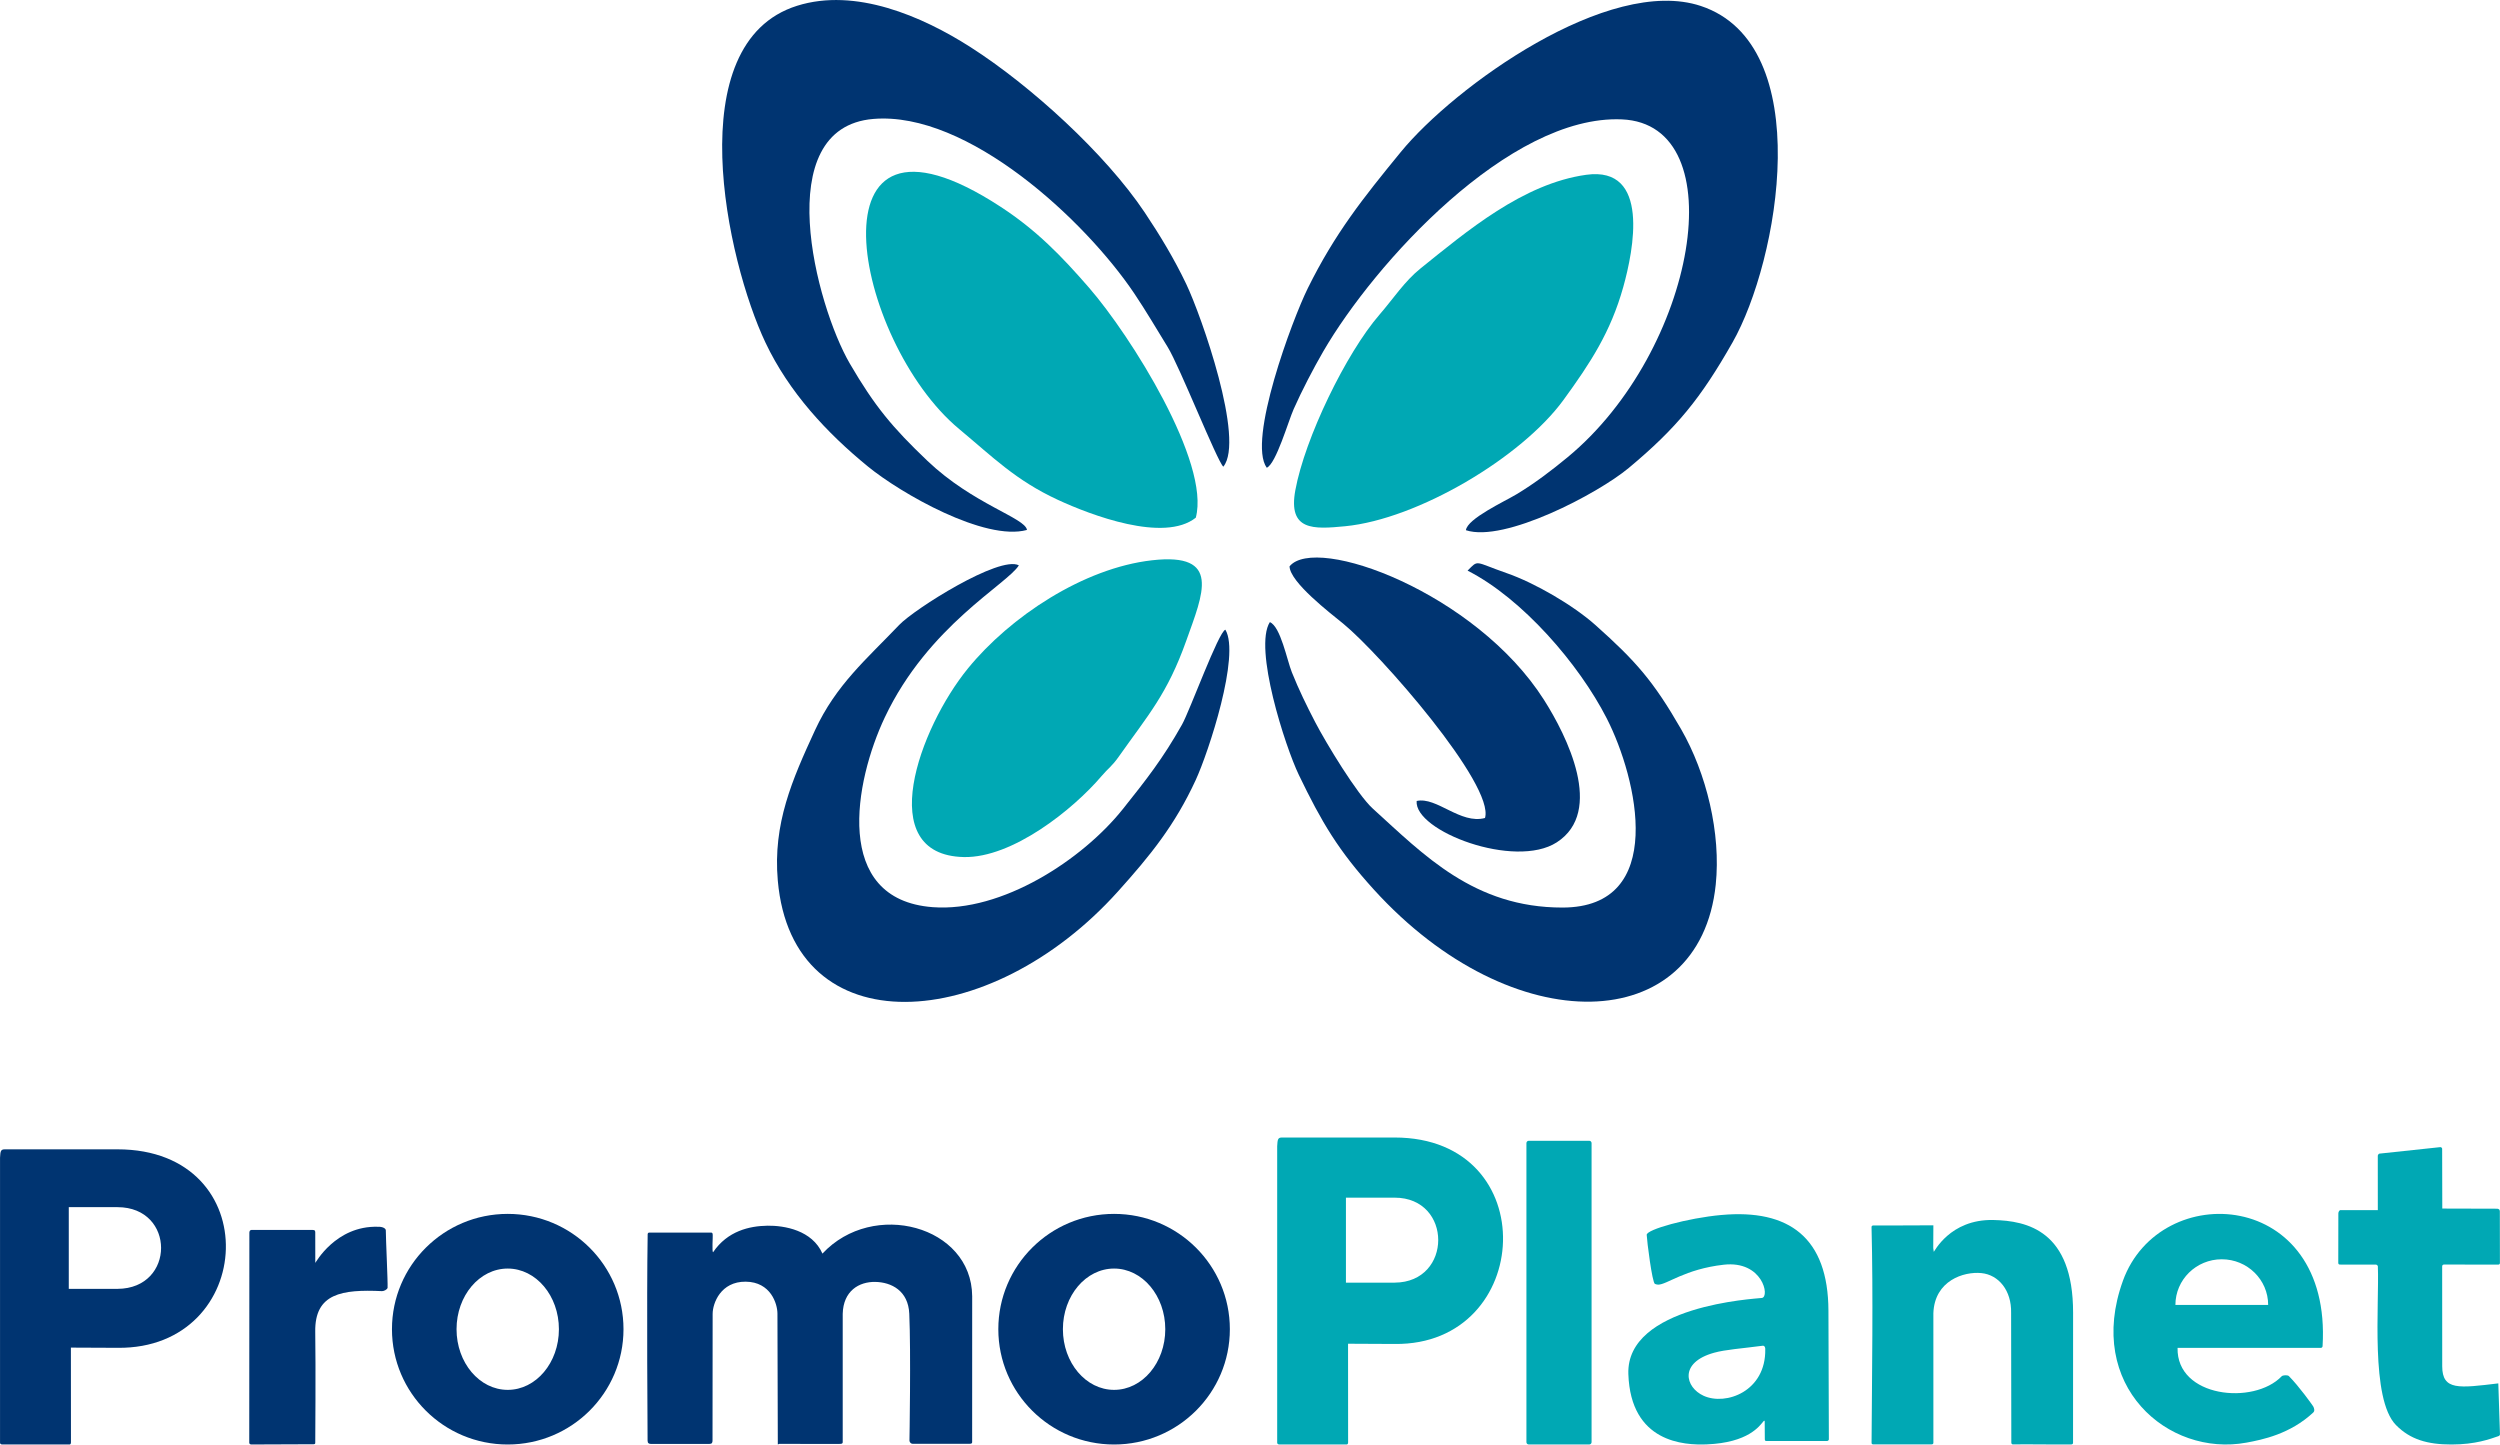
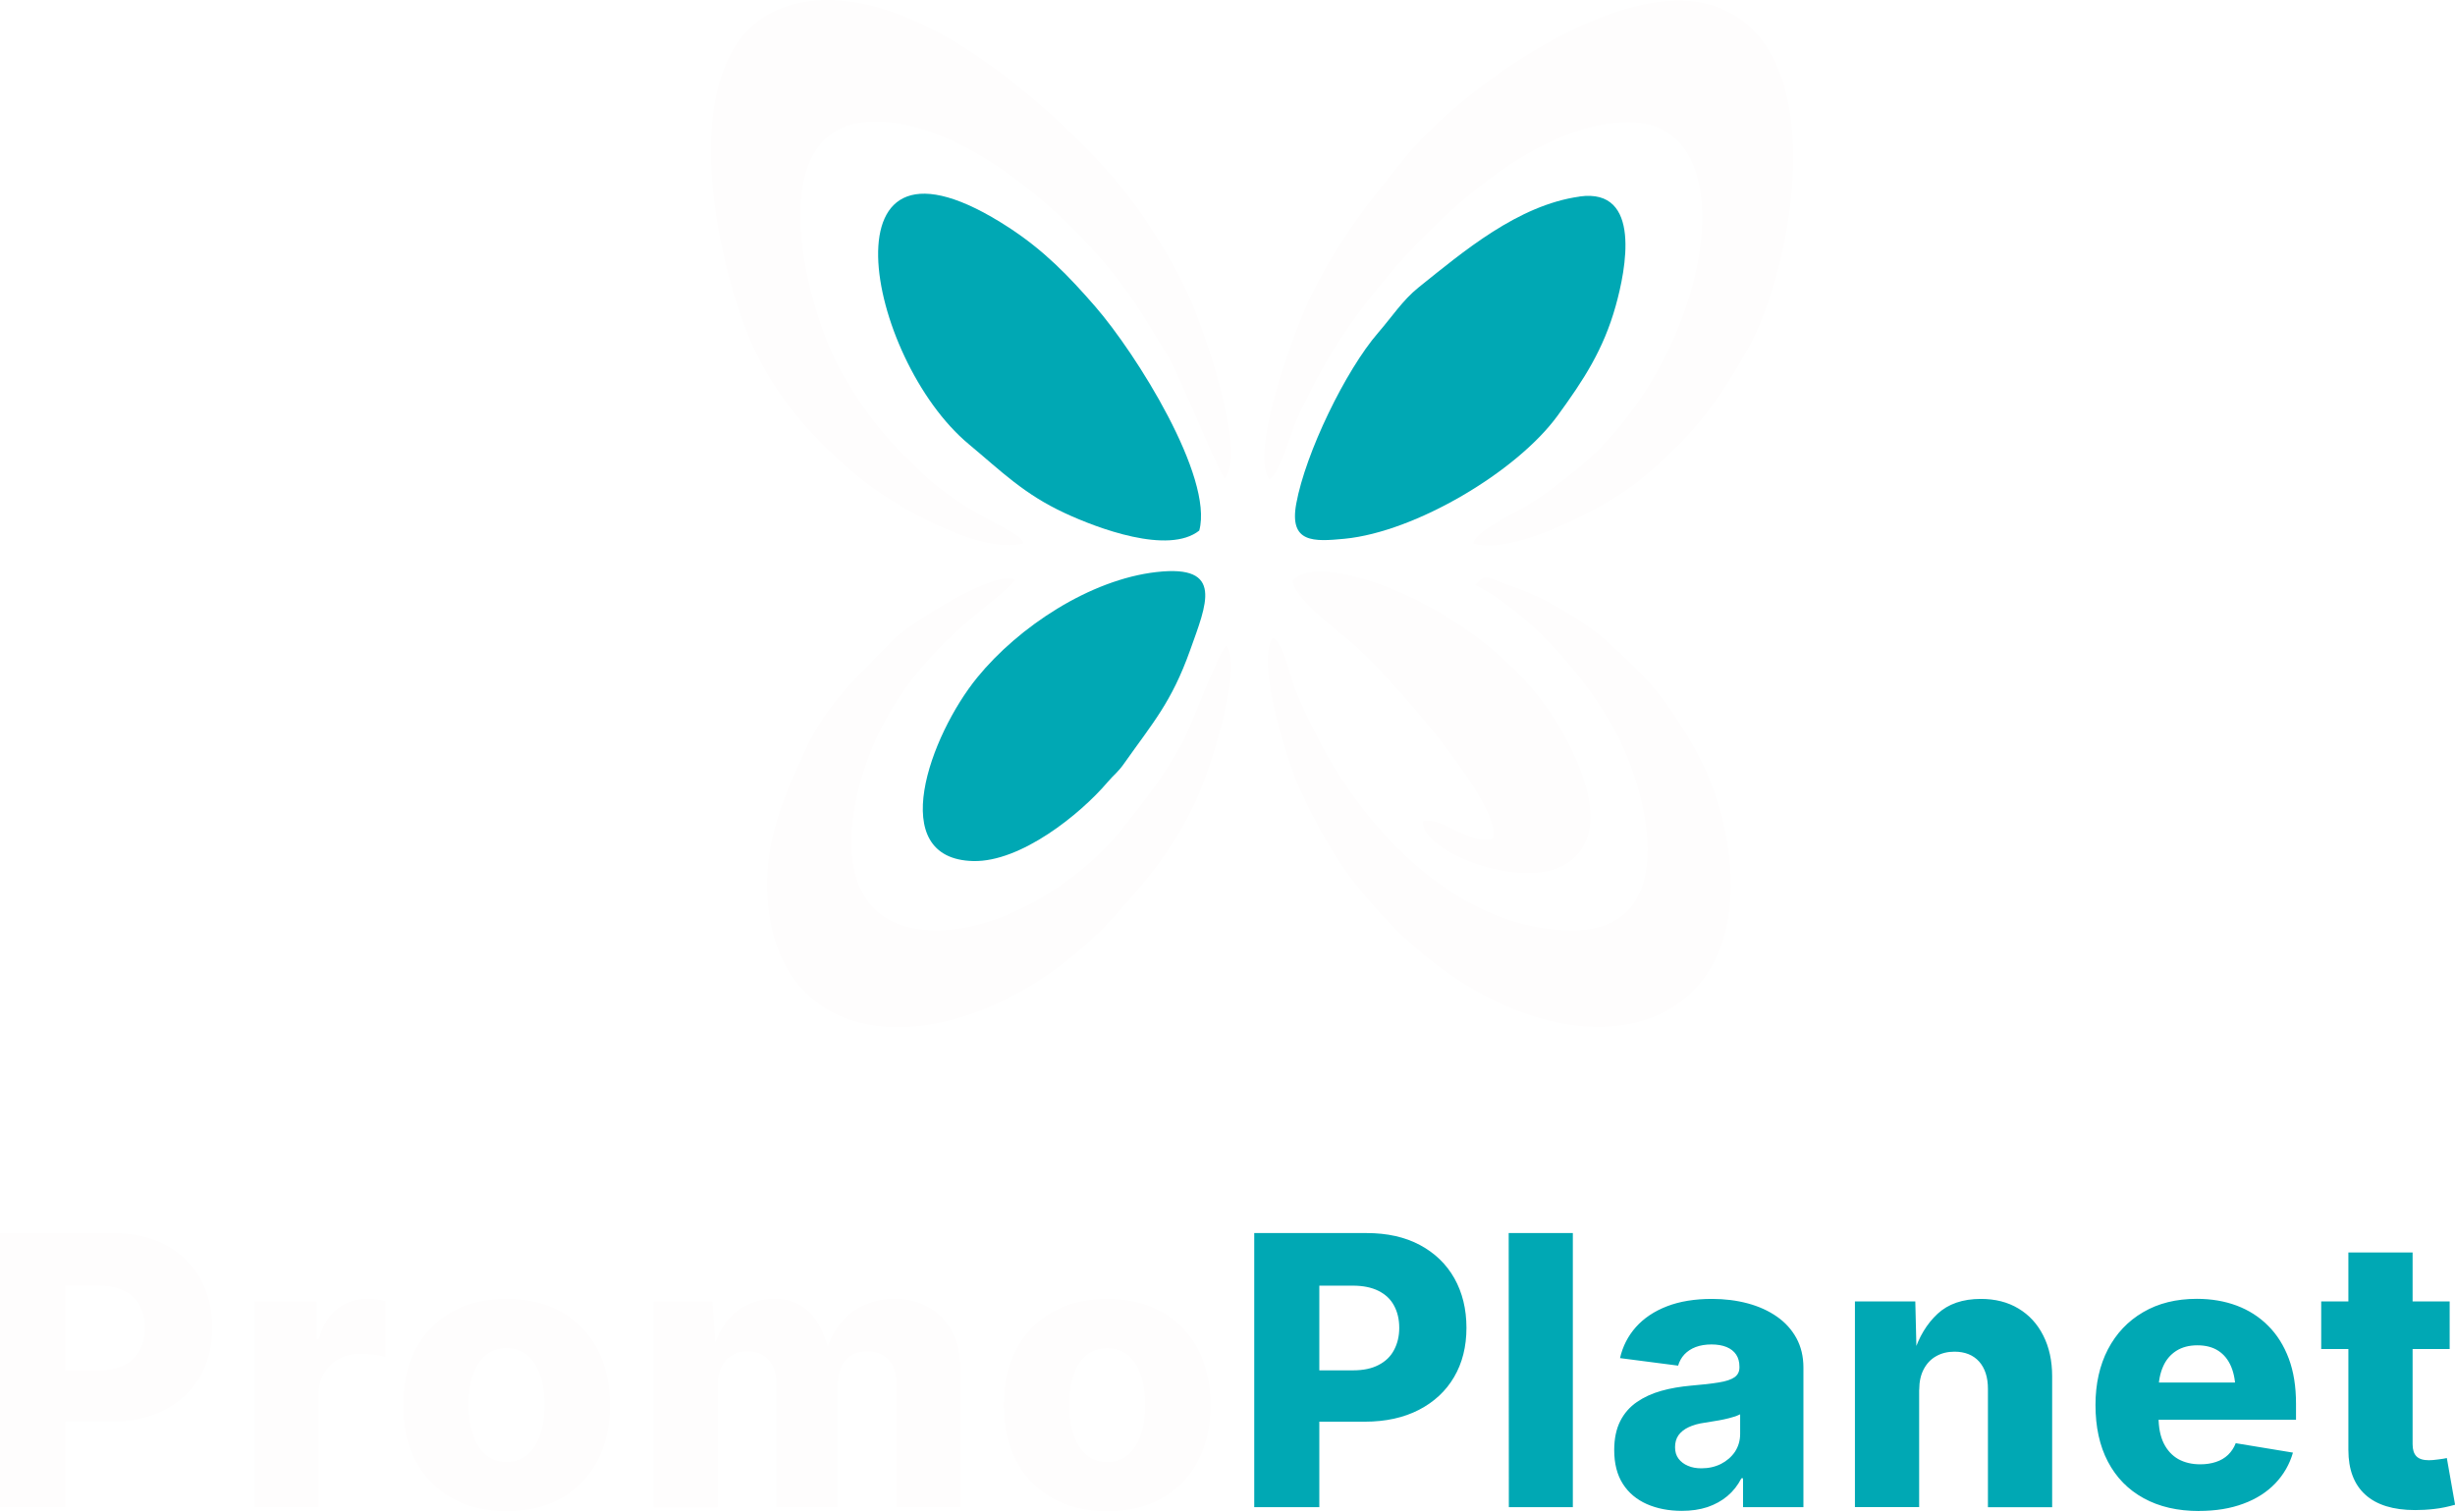
- <svg xmlns="http://www.w3.org/2000/svg" xml:space="preserve" width="45mm" height="26.001mm" version="1.1" style="shape-rendering:geometricPrecision; text-rendering:geometricPrecision; image-rendering:optimizeQuality; fill-rule:evenodd; clip-rule:evenodd" viewBox="0 0 1523.33 880.19">
+ <svg xmlns="http://www.w3.org/2000/svg" xml:space="preserve" width="28.567mm" height="17.586mm" version="1.1" style="shape-rendering:geometricPrecision; text-rendering:geometricPrecision; image-rendering:optimizeQuality; fill-rule:evenodd; clip-rule:evenodd" viewBox="0 0 312.69 192.49">
  <defs>
    <style type="text/css">
   
-     .fil0 {fill:#003471}
-     .fil1 {fill:#00A8B4}
-     .fil3 {fill:#003471;fill-rule:nonzero}
-     .fil2 {fill:#00A8B4;fill-rule:nonzero}
+     .fil2 {fill:#FEFDFD}
+     .fil3 {fill:#00A8B4}
+     .fil0 {fill:#FEFDFD;fill-rule:nonzero}
+     .fil1 {fill:#00A8B4;fill-rule:nonzero}
   
  </style>
  </defs>
  <g id="Capa_x0020_1">
-     <g id="_2330163249840">
-       <path class="fil0" d="M771.88 285.02c5.66,-2.46 13.07,-28.23 16.39,-35.73 4.9,-11.08 11.96,-24.67 18.06,-35.19 31,-53.46 113.29,-144.26 181.9,-141.36 69.51,2.94 45.31,141.19 -33.11,205.93 -9.73,8.03 -19.89,15.78 -30.91,22.43 -7.36,4.44 -30.23,14.98 -30.97,21.98 23.36,7.72 80.41,-22.26 99.19,-37.92 29.35,-24.46 43.95,-42.54 63.24,-76.48 28.26,-49.72 51.77,-181.47 -19.33,-205.05 -56.13,-18.62 -150.15,49.13 -182.84,89.06 -23,28.1 -40.07,49.51 -56.63,82.98 -9.37,18.94 -36.94,92.91 -24.99,109.35z" />
-       <path class="fil0" d="M625.77 322.92c-1.01,-7.4 -32.89,-15.63 -60.72,-42.16 -21.31,-20.32 -32.09,-33.23 -47.27,-59.29 -20.48,-35.19 -49.26,-143.7 14.38,-149 57.63,-4.8 129.05,61.84 158.93,106.26 7.23,10.74 13.68,21.81 20.43,32.76 7.19,11.65 30.19,69.7 33.89,72.88 13.25,-16.19 -13.37,-91.94 -22.61,-111.32 -7.26,-15.22 -15.92,-29.59 -25.32,-43.64 -23.9,-35.72 -69.34,-77.16 -106.05,-100.64 -29.62,-18.95 -70.21,-36.43 -105.75,-25.25 -72.17,22.7 -42.89,155.36 -19.25,205.25 14.33,30.24 37.29,54.95 62.42,75.49 20.03,16.37 71.27,45.71 96.9,38.66z" />
-       <path class="fil1" d="M966.53 106.51c-38.56,5.37 -72.85,34.48 -100.88,57 -9.83,7.89 -16.6,18.43 -25.07,28.21 -20.38,23.51 -45.47,75.26 -51.3,107.03 -4.54,24.73 11,23.79 30.33,21.91 44.21,-4.3 107.61,-41.92 133.13,-77.03 16.29,-22.41 28.68,-41.24 36.36,-68.71 6.27,-22.42 16.63,-73.87 -22.57,-68.41z" />
-       <path class="fil1" d="M728.64 315.43c8.98,-33.52 -39.64,-110.87 -65.04,-140.1 -16.78,-19.31 -31.89,-34.97 -53.99,-49.39 -120.41,-78.56 -89.54,81.95 -25.21,135.45 20.59,17.13 34.43,31.25 60.18,43.18 20.1,9.31 64.74,26.29 84.07,10.86z" />
-       <path class="fil0" d="M894.25 347.72c33.19,16.85 67.83,56.78 84.82,90.07 18.72,36.68 37.01,115.18 -26.99,115.22 -53.92,0.04 -84.58,-32.18 -115.55,-60.26 -9.62,-8.72 -28.58,-40.11 -35.11,-52.66 -5.3,-10.19 -9.93,-19.68 -14.24,-30.41 -2.99,-7.47 -6.86,-27.86 -13.42,-30.6 -10.02,15.75 9.33,75.77 17.65,93.07 13.95,28.98 24.15,46.14 45.68,69.85 84.65,93.22 198.7,90.06 208.37,-3.01 3.23,-31.11 -5.59,-67.71 -21.13,-94.71 -16.9,-29.36 -27.61,-41.46 -52.07,-63.31 -13.63,-12.17 -37.01,-25.78 -54.36,-31.8 -19.67,-6.83 -16.79,-8.37 -23.66,-1.45z" />
-       <path class="fil0" d="M746.67 383.69c-4.17,1.23 -21.65,49.33 -26.44,57.84 -11.65,20.71 -21.65,33.42 -36.07,51.5 -24.67,30.92 -73.69,62.92 -115.84,59.74 -61.38,-4.62 -47.5,-76.94 -29.19,-115.63 26.42,-55.85 74.73,-81.24 81.7,-92.66 -11.82,-6.17 -63.73,26.66 -72.91,36.3 -19.74,20.73 -38.54,36.49 -51.32,64.19 -13.88,30.09 -25.72,56.94 -22.67,91.58 8.91,101.29 129.02,93.68 207.23,6.7 19.75,-21.96 34.68,-40.35 47.4,-67.9 7.93,-17.17 27.28,-76.16 18.11,-91.65z" />
-       <path class="fil1" d="M701.95 341.4c-41.79,4.74 -86.45,34.4 -112.13,65.87 -29.65,36.32 -57.96,113.77 -2.52,114.97 29.59,0.64 66.62,-29.02 83.83,-49.25 4.34,-5.1 6.33,-5.92 10.52,-11.87 17.92,-25.42 29.58,-38.09 41.19,-70.74 10.19,-28.66 21.65,-53.8 -20.88,-48.98z" />
-       <path class="fil0" d="M785.76 345.13c0.32,9.71 24.82,28.45 32.73,34.91 22.31,18.23 92.4,98.28 86.37,118.4 -15,4.04 -29.47,-13.13 -41.65,-10.37 -1.57,18.31 59.82,41.69 85.38,25.2 29.22,-18.84 6.16,-64.89 -7.84,-86.9 -41.45,-65.15 -138.96,-100.92 -155,-81.26z" />
-       <polygon class="fil2" points="232.78,879.7 232.78,880.19 " />
-       <polygon class="fil2" points="140.08,879.71 140.08,880.19 " />
-       <path class="fil3" d="M192.11 769.57c0,0 -0.01,-18.53 -0.02,-18.75 0,-1.23 -0.67,-1.37 -2.03,-1.38 0,0 -24.72,0 -36.43,0 -1.38,-0.06 -1.78,0.84 -1.69,2.04l-0.07 127.68c0,0.66 0.69,1.04 1.3,1.02 0,0 27.18,-0.15 37.93,-0.15 0.98,0.01 0.99,-0.56 0.99,-1.01 0,-0.03 0.34,-45.92 -0.01,-67.52 -0.38,-23.43 16.3,-25.9 40.67,-24.76 1.11,0.03 2.99,-0.83 3.41,-1.97 0.2,-3.79 -1.08,-29.8 -1.08,-35.09 -0.02,-1.13 -1.83,-2.23 -4.65,-2.16 -25.95,-0.85 -38.32,22.31 -38.34,22.05z" />
-       <path class="fil3" d="M467.42 746.88c-10.68,0.17 -24.16,3.18 -32.91,16.15 -0.76,0 -0.12,-9.63 -0.23,-10.29 0.01,-1.3 -0.27,-1.71 -1.06,-1.68 0,0 -37.63,0 -37.63,0 -0.45,-0 -0.94,0.33 -0.95,0.98 -0.66,39.17 -0.05,125.83 -0.05,125.83 -0,1.55 0.87,1.96 1.98,1.96l35.66 0.01c1.57,0.01 1.93,-0.74 1.93,-2.12l0.07 -77.11c0.01,-6.54 4.96,-19.77 20.16,-19.63 15.2,0.14 19.32,13.41 19.33,19.48l0.22 79.48c0.01,0.6 0.38,-0.12 0.88,-0.12l36.64 0.01c1.41,0 2,-0.17 2.03,-0.99 0,0 0,-39.18 0,-78.29 0.35,-13.95 9.92,-19.6 19.82,-19.43 9.89,0.17 20.12,5.39 20.74,19.38 1.05,23.56 0.11,77.27 0.11,77.27 0.12,1.41 1.15,2 1.99,2 0,0 34.4,-0.01 34.63,-0.01 1.17,0 1.58,-0.28 1.58,-1.04 0,0 0.02,-88.42 0.02,-88.57l-0 -0.33c-0.34,-42.89 -60.39,-59.08 -91.24,-25.95 -6.25,-14.21 -23.05,-17.17 -33.73,-17.01z" />
-       <path class="fil3" d="M2.9 700.33c-2.56,0.01 -2.66,1.25 -2.89,5.12 -0.01,0.25 0,116.5 0,173.7 -0.01,0.49 0.5,1 1.08,1l41.28 0.04c0.5,0 0.86,-0.46 0.86,-1.35 -0.04,-8.36 -0.09,-57.69 -0.04,-57.69l28.49 0.13c84.67,0.91 91.2,-120.95 -0.14,-120.95l-68.64 -0zm39 35.24c13.93,0 15.75,0 29.68,0 35.43,0 35.4,49.61 0.04,49.78 -13.93,0 -15.79,0.02 -29.72,0.02 0,-16.6 0,-33.2 0,-49.81z" />
-       <path class="fil0" d="M309.37 739.67c38.96,0 70.54,31.46 70.54,70.26 0,38.8 -31.58,70.26 -70.54,70.26 -38.96,0 -70.54,-31.46 -70.54,-70.26 0,-38.81 31.58,-70.26 70.54,-70.26zm0 33.31c17.22,0 31.19,16.55 31.19,36.96 0,20.41 -13.96,36.96 -31.19,36.96 -17.23,0 -31.19,-16.55 -31.19,-36.96 0,-20.41 13.96,-36.96 31.19,-36.96z" />
-       <path class="fil0" d="M678.85 739.67c38.96,0 70.54,31.46 70.54,70.26 0,38.8 -31.58,70.26 -70.54,70.26 -38.96,0 -70.54,-31.46 -70.54,-70.26 0,-38.81 31.58,-70.26 70.54,-70.26zm0 33.31c17.23,0 31.19,16.55 31.19,36.96 0,20.41 -13.96,36.96 -31.19,36.96 -17.22,0 -31.19,-16.55 -31.19,-36.96 0,-20.41 13.96,-36.96 31.19,-36.96z" />
-       <path class="fil2" d="M1293.57 780.45c-23.08,63.79 27.43,107.47 75.28,98.6 9.71,-1.8 26.58,-5.18 40.69,-18.35 1.03,-0.96 0.65,-2.55 -0.06,-3.8 -0.94,-1.4 -8.5,-12.04 -14.84,-18.46 -0.88,-0.67 -3.61,-0.54 -4.32,0.17 -17.01,17.76 -64.15,12.96 -63.45,-17.29l87.43 -0.03c0.56,0 0.93,-0.63 0.93,-1.04 5.77,-96.03 -99.1,-102.2 -121.67,-39.8zm60.24 14.7l-28.26 0c0,-15.36 12.65,-27.82 28.26,-27.82 15.61,0 28.26,12.45 28.26,27.82l-28.26 0z" />
-       <path class="fil2" d="M1177.99 760.53l0.08 -13.9c-0.89,0.1 -36.28,0.07 -36.7,0.09 -0.62,0.06 -0.97,0.41 -0.98,0.95 1.05,41.33 0.27,89.54 0.02,131.51 0.01,0.55 0.3,0.93 0.95,0.95l35.72 -0.02c0.68,-0.02 0.98,-0.43 1,-0.93 -0.03,-7.61 -0.01,-79.03 -0.01,-79.03 0.73,-19.93 18.64,-25.46 29.23,-24.41 10.59,1.04 18.44,10.64 18.14,24.22l0.13 79.17c0.06,0.43 0.26,0.97 0.9,1 10.92,-0.14 24.79,0.16 35.7,0.02 0.67,-0 1.01,-0.5 1.01,-0.96l0.03 -79.32c0.02,-49.87 -27.88,-56.04 -48.66,-56.48 -26.56,-0.56 -36.16,19.88 -36.23,19.4l-0.33 -2.27z" />
-       <path class="fil2" d="M1048.92 740.33c-20.61,1.87 -45.66,8.85 -45.53,12.11 0.15,3.74 3.32,29.01 4.99,29.88 0.51,0.26 1.22,0.42 1.96,0.47 5.33,0.04 16.28,-9.47 39.98,-12.15 23.71,-2.67 28.23,19.6 23.26,20.25 -3.9,0.51 -82.79,4.55 -81.37,46.37 1.42,41.82 34.06,43.41 47.72,42.86 25.53,-1.04 32.25,-11.3 34.67,-14.13 0.32,-0.38 0.69,-0.47 0.69,0.19l0.07 10.76c0,0.95 0.34,1.1 1.05,1.13l36.99 -0.03c0.54,-0.07 0.84,-0.41 0.99,-0.93l-0.26 -78.48c-0.15,-44.47 -23.98,-62.03 -65.2,-58.29zm25.21 79.66c1.18,-0.03 1.57,1.24 1.5,2.13 0.47,25.7 -24.01,34.53 -37.53,28.4 -11.3,-5.13 -15.18,-20.25 6.33,-26.24 7.08,-1.97 16.7,-2.55 29.69,-4.28z" />
-       <path class="fil2" d="M1449.88 702.94c-0.54,0.17 -0.84,0.6 -1.01,1.19l0.02 33.27c-7.68,-0 -15.36,-0.01 -23.04,-0.01 -0.62,0.48 -0.98,1.13 -1.01,1.99l-0.05 30.16c0.01,0.7 0.41,1.02 1,1.01 7.37,0 14.74,0 22.1,0.01 0.5,0.17 0.84,0.47 1.02,1.01 0.94,23.33 -4.62,80.81 11.04,96.77 8.65,8.81 19.25,11.87 33.89,11.85 14.64,-0.02 23.41,-3.33 28.48,-5.07 0.53,-0.16 0.85,-0.51 1,-1.02l-1.01 -31.15c-23.89,2.85 -34.17,4.45 -34.18,-10.42l-0.03 -60.69c-0.03,-0.67 0.18,-1.19 1.01,-1.31l33.23 0.05c0.62,-0.02 0.95,-0.46 0.95,-0.99l-0.05 -31.11c0.03,-0.57 0.11,-2.03 -2,-1.97l-33.07 -0.09c-0.03,-12.15 -0.05,-24.3 -0.08,-36.45 -0.06,-0.5 -0.45,-0.93 -1.11,-0.98l-37.11 3.96z" />
-       <polygon class="fil2" points="1089.56,880.18 1090.04,880.18 " />
-       <polygon class="fil2" points="1454.75,880.18 1455.24,880.18 " />
-       <path class="fil1" d="M931.52 695.12l36.86 0c0.79,0 1.42,0.64 1.42,1.42l0 182.22c0,0.79 -0.64,1.42 -1.42,1.42l-36.86 0c-0.79,0 -1.42,-0.64 -1.42,-1.42l0 -182.22c0,-0.78 0.64,-1.42 1.42,-1.42z" />
-       <path class="fil2" d="M781.12 693.13c-2.56,0.01 -2.66,1.3 -2.89,5.32 -0.01,0.26 0,121.16 0,180.66 -0.01,0.51 0.5,1.04 1.08,1.04l41.28 0.04c0.5,0 0.87,-0.48 0.86,-1.4 -0.04,-8.7 -0.09,-60 -0.04,-60l28.49 0.14c84.67,0.95 91.2,-125.79 -0.14,-125.8l-68.64 -0zm39 36.65c13.93,0 15.75,0 29.68,0 35.42,0 35.4,51.59 0.04,51.78 -13.93,0 -15.79,0.03 -29.72,0.03 0,-17.27 0,-34.54 0,-51.8z" />
+     <g id="_1759014644128">
+       <path class="fil0" d="M-0 192l0 -34.92 14.3 0c2.62,0 4.89,0.5 6.8,1.52 1.9,1.02 3.37,2.43 4.39,4.24 1.03,1.82 1.54,3.92 1.54,6.31 0,2.4 -0.53,4.5 -1.58,6.28 -1.04,1.78 -2.54,3.17 -4.47,4.17 -1.94,1 -4.24,1.51 -6.91,1.51l-8.86 0 0 -6.54 7.36 0c1.3,0 2.38,-0.22 3.26,-0.68 0.88,-0.45 1.54,-1.08 1.97,-1.9 0.44,-0.82 0.67,-1.76 0.67,-2.83 0,-1.1 -0.23,-2.05 -0.67,-2.85 -0.43,-0.81 -1.1,-1.43 -1.98,-1.87 -0.88,-0.44 -1.98,-0.66 -3.27,-0.66l-4.26 0 0 28.22 -8.27 0zm32.4 0l0 -26.2 7.94 0 0 4.78 0.28 0c0.47,-1.74 1.25,-3.02 2.34,-3.86 1.08,-0.83 2.34,-1.25 3.78,-1.25 0.38,0 0.77,0.02 1.19,0.06 0.42,0.05 0.79,0.12 1.14,0.22l0 7.12c-0.39,-0.14 -0.91,-0.24 -1.54,-0.31 -0.63,-0.07 -1.2,-0.1 -1.7,-0.1 -1,0 -1.9,0.22 -2.7,0.66 -0.8,0.45 -1.43,1.06 -1.88,1.84 -0.45,0.78 -0.68,1.7 -0.68,2.74l0 14.3 -8.18 0zm32.12 0.5c-2.73,0 -5.08,-0.57 -7.05,-1.7 -1.98,-1.13 -3.48,-2.71 -4.54,-4.74 -1.06,-2.02 -1.58,-4.38 -1.58,-7.06 0,-2.7 0.53,-5.06 1.58,-7.09 1.06,-2.02 2.56,-3.6 4.54,-4.74 1.97,-1.14 4.32,-1.7 7.05,-1.7 2.74,0 5.09,0.56 7.06,1.7 1.97,1.14 3.48,2.71 4.53,4.74 1.05,2.02 1.57,4.38 1.57,7.09 0,2.69 -0.52,5.04 -1.57,7.06 -1.05,2.02 -2.56,3.61 -4.53,4.74 -1.97,1.14 -4.32,1.7 -7.06,1.7zm0 -6.26c1.05,0 1.94,-0.3 2.65,-0.91 0.72,-0.61 1.26,-1.46 1.63,-2.55 0.37,-1.1 0.55,-2.37 0.55,-3.82 0,-1.45 -0.18,-2.72 -0.55,-3.81 -0.37,-1.09 -0.91,-1.93 -1.63,-2.52 -0.71,-0.59 -1.6,-0.89 -2.65,-0.89 -1.04,0 -1.93,0.3 -2.65,0.89 -0.71,0.59 -1.26,1.43 -1.62,2.52 -0.37,1.09 -0.55,2.36 -0.55,3.81 0,1.46 0.18,2.73 0.55,3.82 0.37,1.09 0.91,1.94 1.62,2.55 0.72,0.61 1.61,0.91 2.65,0.91zm18.7 5.77l0 -26.2 7.52 0 0.47 6.79 -0.56 0c0.4,-1.7 1.01,-3.08 1.82,-4.12 0.8,-1.05 1.74,-1.82 2.81,-2.3 1.07,-0.48 2.2,-0.72 3.39,-0.72 1.87,0 3.38,0.6 4.53,1.8 1.15,1.21 2.04,3.18 2.67,5.91l-0.91 0c0.42,-1.83 1.08,-3.32 1.99,-4.45 0.9,-1.14 1.97,-1.97 3.18,-2.49 1.22,-0.51 2.49,-0.77 3.8,-0.77 1.64,0 3.09,0.35 4.34,1.06 1.26,0.71 2.25,1.73 2.97,3.05 0.72,1.32 1.08,2.91 1.08,4.77l0 17.67 -8.16 0 0 -15.82c0,-1.33 -0.34,-2.34 -1.04,-3.02 -0.7,-0.69 -1.58,-1.03 -2.66,-1.03 -0.76,0 -1.43,0.17 -2,0.51 -0.58,0.34 -1.01,0.83 -1.3,1.44 -0.3,0.62 -0.45,1.35 -0.45,2.19l0 15.73 -7.85 0 0 -15.94c0,-1.21 -0.34,-2.16 -1.01,-2.87 -0.67,-0.71 -1.55,-1.06 -2.65,-1.06 -0.75,0 -1.41,0.17 -1.98,0.51 -0.57,0.34 -1.02,0.83 -1.34,1.47 -0.32,0.63 -0.48,1.41 -0.48,2.34l0 15.56 -8.18 0zm57.8 0.5c-2.73,0 -5.08,-0.57 -7.05,-1.7 -1.98,-1.13 -3.48,-2.71 -4.54,-4.74 -1.06,-2.02 -1.58,-4.38 -1.58,-7.06 0,-2.7 0.53,-5.06 1.58,-7.09 1.06,-2.02 2.56,-3.6 4.54,-4.74 1.97,-1.14 4.32,-1.7 7.05,-1.7 2.74,0 5.09,0.56 7.06,1.7 1.97,1.14 3.48,2.71 4.53,4.74 1.05,2.02 1.57,4.38 1.57,7.09 0,2.69 -0.52,5.04 -1.57,7.06 -1.05,2.02 -2.56,3.61 -4.53,4.74 -1.97,1.14 -4.32,1.7 -7.06,1.7zm0 -6.26c1.05,0 1.94,-0.3 2.65,-0.91 0.72,-0.61 1.26,-1.46 1.63,-2.55 0.37,-1.1 0.55,-2.37 0.55,-3.82 0,-1.45 -0.18,-2.72 -0.55,-3.81 -0.37,-1.09 -0.91,-1.93 -1.63,-2.52 -0.71,-0.59 -1.6,-0.89 -2.65,-0.89 -1.04,0 -1.93,0.3 -2.65,0.89 -0.71,0.59 -1.26,1.43 -1.62,2.52 -0.37,1.09 -0.55,2.36 -0.55,3.81 0,1.46 0.18,2.73 0.55,3.82 0.37,1.09 0.91,1.94 1.62,2.55 0.72,0.61 1.61,0.91 2.65,0.91z" />
+       <path class="fil1" d="M159.75 192l0 -34.92 14.3 0c2.62,0 4.89,0.5 6.8,1.52 1.9,1.02 3.37,2.43 4.39,4.24 1.02,1.82 1.54,3.92 1.54,6.31 0,2.4 -0.53,4.5 -1.58,6.28 -1.04,1.78 -2.54,3.17 -4.47,4.17 -1.94,1 -4.24,1.51 -6.91,1.51l-8.86 0 0 -6.54 7.36 0c1.3,0 2.38,-0.22 3.26,-0.68 0.88,-0.45 1.54,-1.08 1.97,-1.9 0.44,-0.82 0.67,-1.76 0.67,-2.83 0,-1.1 -0.23,-2.05 -0.67,-2.85 -0.43,-0.81 -1.1,-1.43 -1.98,-1.87 -0.88,-0.44 -1.98,-0.66 -3.27,-0.66l-4.26 0 0 28.22 -8.27 0zm40.58 -34.92l0 34.92 -8.15 0 -0.02 -34.92 8.18 0zm13.89 35.39c-1.67,0 -3.16,-0.29 -4.46,-0.86 -1.3,-0.58 -2.33,-1.43 -3.06,-2.58 -0.73,-1.14 -1.1,-2.58 -1.1,-4.3 0,-1.46 0.26,-2.68 0.76,-3.68 0.5,-1 1.22,-1.82 2.12,-2.44 0.9,-0.62 1.94,-1.1 3.12,-1.43 1.17,-0.33 2.43,-0.54 3.75,-0.66 1.48,-0.12 2.67,-0.26 3.58,-0.41 0.9,-0.14 1.57,-0.37 1.99,-0.66 0.42,-0.3 0.63,-0.71 0.63,-1.25l0 -0.09c0,-0.62 -0.14,-1.13 -0.42,-1.55 -0.28,-0.42 -0.69,-0.74 -1.22,-0.96 -0.54,-0.22 -1.18,-0.33 -1.92,-0.33 -0.75,0 -1.42,0.11 -2.01,0.33 -0.58,0.22 -1.06,0.54 -1.44,0.94 -0.38,0.41 -0.64,0.89 -0.8,1.43l-7.4 -0.96c0.34,-1.5 1.02,-2.82 2.02,-3.95 1.01,-1.13 2.33,-2.02 3.96,-2.65 1.63,-0.63 3.54,-0.94 5.73,-0.94 1.62,0 3.14,0.19 4.56,0.57 1.42,0.38 2.66,0.95 3.72,1.69 1.06,0.74 1.89,1.66 2.48,2.74 0.59,1.09 0.89,2.34 0.89,3.74l0 17.79 -7.69 0 0 -3.68 -0.21 0c-0.46,0.9 -1.06,1.66 -1.79,2.27 -0.73,0.61 -1.57,1.07 -2.53,1.4 -0.97,0.32 -2.06,0.48 -3.27,0.48zm2.48 -5.42c0.93,0 1.76,-0.19 2.5,-0.56 0.74,-0.38 1.34,-0.9 1.78,-1.55 0.43,-0.66 0.66,-1.42 0.66,-2.27l0 -2.5c-0.24,0.12 -0.53,0.24 -0.88,0.34 -0.35,0.11 -0.74,0.21 -1.16,0.3 -0.42,0.09 -0.85,0.17 -1.26,0.23 -0.42,0.07 -0.83,0.14 -1.22,0.2 -0.79,0.11 -1.47,0.3 -2.04,0.57 -0.56,0.26 -0.99,0.61 -1.29,1.02 -0.3,0.42 -0.44,0.94 -0.44,1.53 0,0.58 0.14,1.06 0.44,1.46 0.3,0.4 0.7,0.7 1.2,0.91 0.5,0.22 1.07,0.32 1.73,0.32zm27.74 -10.01l0 14.95 -8.18 0 0 -26.2 7.69 0 0.16 6.61 -0.35 0c0.64,-2.08 1.65,-3.75 3.02,-5.03 1.37,-1.27 3.21,-1.9 5.52,-1.9 1.82,0 3.42,0.4 4.78,1.22 1.36,0.81 2.42,1.96 3.17,3.45 0.75,1.48 1.13,3.21 1.13,5.18l0 16.69 -8.18 0 0 -15.1c0,-1.46 -0.38,-2.62 -1.12,-3.46 -0.75,-0.83 -1.8,-1.26 -3.14,-1.26 -0.87,0 -1.66,0.19 -2.34,0.58 -0.68,0.38 -1.2,0.94 -1.58,1.66 -0.38,0.72 -0.57,1.59 -0.57,2.62zm35.67 15.45c-2.74,0 -5.09,-0.54 -7.07,-1.63 -1.99,-1.09 -3.5,-2.64 -4.56,-4.66 -1.06,-2.02 -1.58,-4.42 -1.58,-7.22 0,-2.69 0.53,-5.05 1.58,-7.08 1.06,-2.03 2.55,-3.61 4.49,-4.74 1.94,-1.14 4.22,-1.7 6.84,-1.7 1.85,0 3.54,0.29 5.07,0.86 1.54,0.58 2.88,1.43 4.01,2.57 1.14,1.13 2.01,2.53 2.63,4.18 0.62,1.66 0.92,3.57 0.92,5.74l0 2.06 -22.64 0 0 -4.75 18.75 0 -3.82 1.12c0,-1.22 -0.18,-2.26 -0.55,-3.14 -0.37,-0.88 -0.91,-1.55 -1.63,-2.02 -0.72,-0.47 -1.61,-0.7 -2.67,-0.7 -1.07,0 -1.96,0.24 -2.7,0.71 -0.74,0.48 -1.3,1.14 -1.67,1.99 -0.38,0.86 -0.58,1.85 -0.58,2.99l0 3.42c0,1.34 0.22,2.47 0.66,3.37 0.45,0.9 1.07,1.57 1.86,2.02 0.8,0.44 1.73,0.66 2.79,0.66 0.74,0 1.4,-0.1 2,-0.3 0.61,-0.2 1.12,-0.5 1.55,-0.91 0.42,-0.41 0.75,-0.9 0.97,-1.48l7.29 1.2c-0.43,1.5 -1.19,2.81 -2.26,3.93 -1.07,1.11 -2.42,1.98 -4.06,2.58 -1.63,0.61 -3.51,0.92 -5.64,0.92zm31.9 -26.7l0 6.06 -16.36 0 0 -6.06 16.36 0zm-12.9 -6.24l8.18 0 0 24.43c0,0.69 0.16,1.2 0.49,1.54 0.33,0.34 0.86,0.5 1.59,0.5 0.29,0 0.68,-0.03 1.18,-0.1 0.51,-0.06 0.87,-0.12 1.1,-0.18l1.05 5.95c-0.92,0.26 -1.81,0.45 -2.67,0.54 -0.86,0.1 -1.67,0.14 -2.43,0.14 -2.78,0 -4.9,-0.66 -6.33,-1.96 -1.44,-1.3 -2.16,-3.21 -2.16,-5.7l0 -25.15z" />
+       <path class="fil2" d="M130.36 69.21c-0.22,-1.59 -7.05,-3.35 -13.01,-9.03 -4.57,-4.36 -6.88,-7.12 -10.13,-12.71 -4.39,-7.54 -10.56,-30.8 3.08,-31.93 12.35,-1.03 27.66,13.25 34.06,22.77 1.55,2.3 2.93,4.67 4.38,7.02 1.54,2.5 6.47,14.94 7.26,15.62 2.84,-3.47 -2.87,-19.7 -4.85,-23.86 -1.56,-3.26 -3.41,-6.34 -5.43,-9.35 -5.12,-7.66 -14.86,-16.54 -22.73,-21.57 -6.35,-4.06 -15.05,-7.81 -22.66,-5.41 -15.47,4.86 -9.19,33.3 -4.13,43.99 3.07,6.48 7.99,11.78 13.38,16.18 4.29,3.51 15.27,9.8 20.77,8.29z" />
+       <path class="fil3" d="M201.19 25.04c-7.85,1.09 -14.83,7.02 -20.54,11.6 -2,1.61 -3.38,3.75 -5.11,5.74 -4.15,4.79 -9.26,15.32 -10.44,21.79 -0.92,5.04 2.24,4.84 6.18,4.46 9,-0.88 21.91,-8.54 27.11,-15.68 3.32,-4.56 5.84,-8.4 7.4,-13.99 1.28,-4.56 3.39,-15.04 -4.6,-13.93z" />
+       <path class="fil3" d="M152.75 67.58c1.83,-6.82 -8.07,-22.57 -13.24,-28.52 -3.42,-3.93 -6.49,-7.12 -10.99,-10.06 -24.52,-15.99 -18.23,16.68 -5.13,27.58 4.19,3.49 7.01,6.36 12.25,8.79 4.09,1.9 13.18,5.35 17.12,2.21z" />
+       <path class="fil2" d="M187.9 74.52c7.11,3.61 14.54,12.17 18.18,19.3 4.01,7.86 7.93,24.69 -5.78,24.7 -14.28,0.01 -26.1,-12.3 -32.29,-24.2 -1.14,-2.19 -2.13,-4.22 -3.05,-6.52 -0.64,-1.6 -1.47,-5.97 -2.88,-6.56 -2.15,3.38 2,16.24 3.78,19.95 2.99,6.21 5.18,9.89 9.79,14.97 18.14,19.98 42.59,19.3 44.66,-0.64 0.69,-6.67 -1.2,-14.51 -4.53,-20.3 -3.62,-6.29 -5.92,-8.89 -11.16,-13.57 -2.92,-2.61 -7.93,-5.52 -11.65,-6.82 -4.22,-1.46 -3.6,-1.79 -5.07,-0.31z" />
+       <path class="fil2" d="M156.27 82.23c-0.89,0.26 -4.64,10.57 -5.67,12.4 -2.5,4.44 -4.64,7.16 -7.73,11.04 -5.29,6.63 -15.79,13.49 -24.83,12.8 -13.16,-0.99 -10.18,-16.49 -6.26,-24.78 5.66,-11.97 16.02,-17.41 17.51,-19.86 -2.53,-1.32 -13.66,5.71 -15.63,7.78 -4.23,4.44 -8.26,7.82 -11,13.76 -2.98,6.45 -5.51,12.2 -4.86,19.63 1.91,21.71 27.65,20.08 44.41,1.44 4.23,-4.71 7.43,-8.65 10.16,-14.55 1.7,-3.68 5.85,-16.32 3.88,-19.64z" />
+       <path class="fil3" d="M147.32 72.87c-8.51,0.96 -17.6,7 -22.83,13.41 -6.04,7.4 -11.8,23.16 -0.51,23.41 6.02,0.13 13.56,-5.91 17.07,-10.03 0.88,-1.04 1.29,-1.21 2.14,-2.42 3.65,-5.18 6.02,-7.76 8.39,-14.4 2.07,-5.83 4.41,-10.95 -4.25,-9.97z" />
+       <path class="fil2" d="M164.65 73.97c0.07,2.08 5.32,6.1 7.02,7.48 4.78,3.91 19.8,21.06 18.51,25.38 -3.22,0.86 -6.32,-2.81 -8.93,-2.22 -0.34,3.93 12.82,8.94 18.3,5.4 6.26,-4.04 1.32,-13.91 -1.68,-18.62 -8.88,-13.96 -29.78,-21.63 -33.22,-17.41z" />
+       <path class="fil2" d="M161.67 61.08c1.21,-0.53 2.8,-6.05 3.51,-7.66 1.05,-2.37 2.56,-5.29 3.87,-7.54 6.64,-11.46 24.28,-30.92 38.98,-30.3 14.9,0.63 9.71,30.26 -7.1,44.13 -2.08,1.72 -4.26,3.38 -6.62,4.81 -1.58,0.95 -6.48,3.21 -6.64,4.71 5.01,1.66 17.23,-4.77 21.26,-8.13 6.29,-5.24 9.42,-9.12 13.55,-16.39 6.06,-10.66 11.09,-38.89 -4.14,-43.95 -12.03,-3.99 -32.18,10.53 -39.19,19.09 -4.93,6.02 -8.59,10.61 -12.14,17.78 -2.01,4.06 -7.92,19.91 -5.35,23.44z" />
    </g>
  </g>
</svg>
